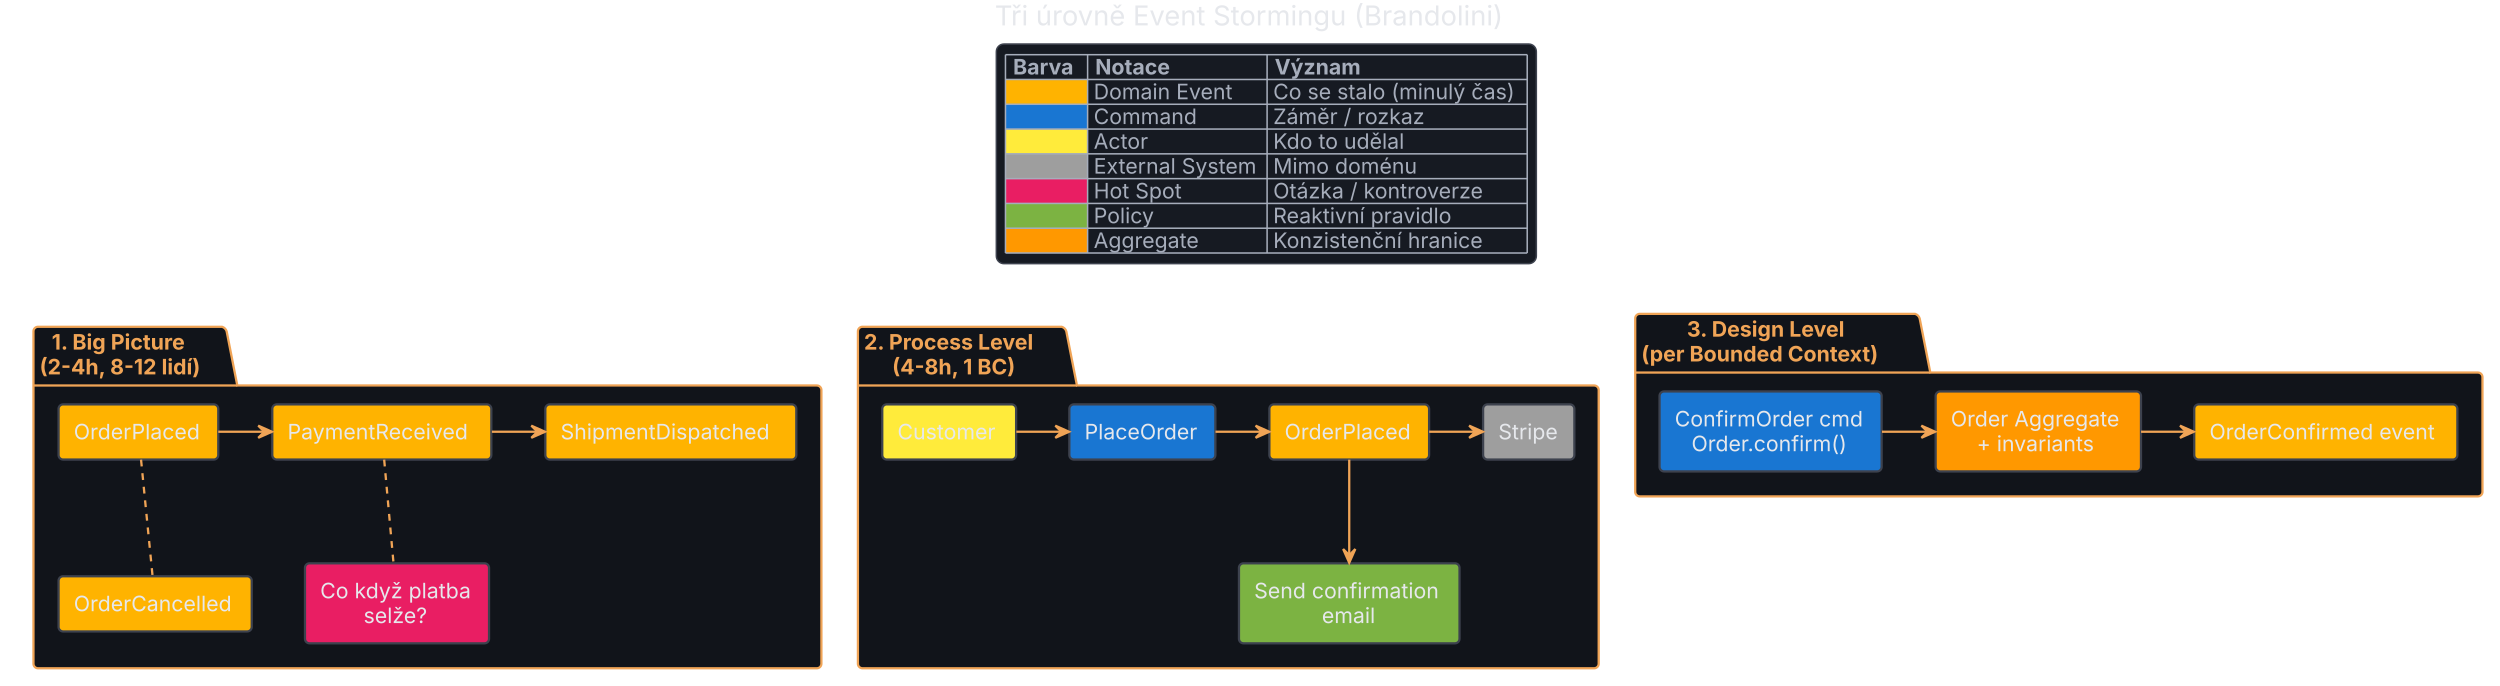
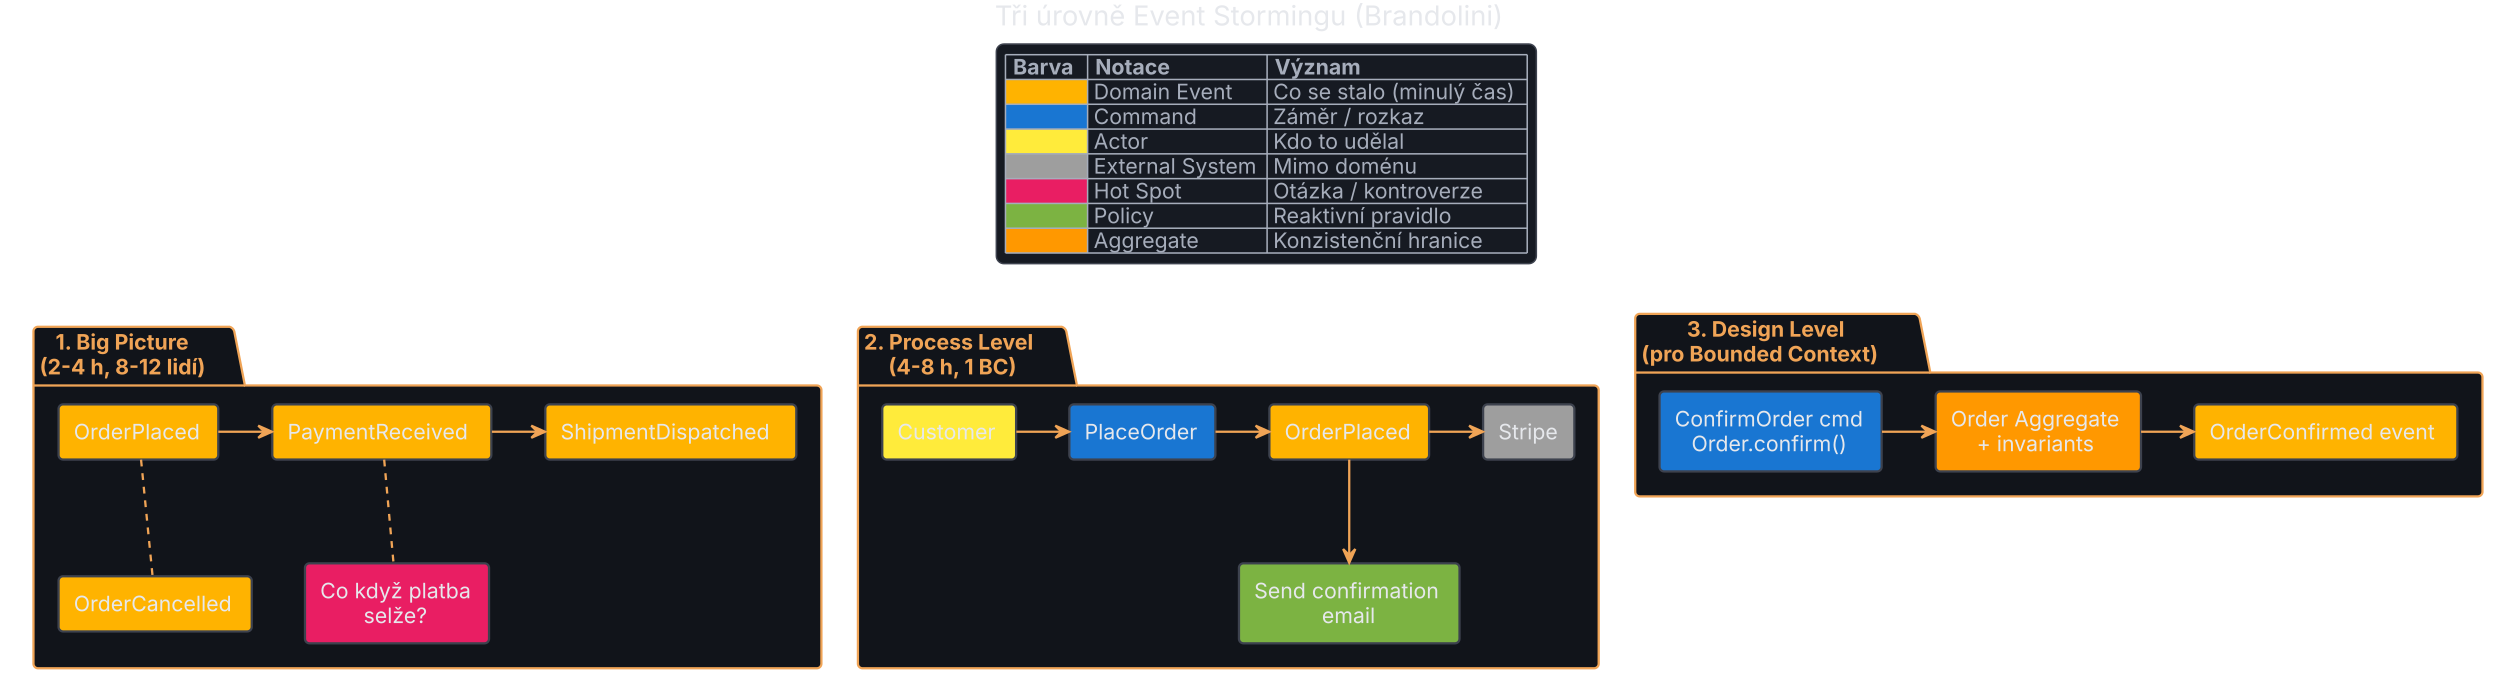
<svg xmlns="http://www.w3.org/2000/svg" contentScriptType="application/ecmascript" contentStyleType="text/css" height="704.688px" preserveAspectRatio="none" style="width:2568px;height:704px;background:#11141A;" version="1.1" viewBox="0 0 2568 704" width="2568.75px" zoomAndPan="magnify">
  <defs />
  <g>
    <text fill="#E6E8EC" font-family="Inter, ui-sans-serif, system-ui, -apple-system, sans-serif" font-size="28.125" lengthAdjust="spacingAndGlyphs" textLength="559.375" x="1021.875" y="26.106">Tři úrovně Event Stormingu (Brandolini)</text>
    <rect fill="#161A22" height="225.586" rx="7.812" ry="7.812" style="stroke: #3D424E; stroke-width: 1.562;" width="554.688" x="1023.438" y="45.239" />
    <text fill="#A6ADBB" font-family="Inter, ui-sans-serif, system-ui, -apple-system, sans-serif" font-size="21.875" font-weight="bold" lengthAdjust="spacingAndGlyphs" textLength="68.75" x="1040.625" y="76.482">Barva</text>
    <text fill="#A6ADBB" font-family="Inter, ui-sans-serif, system-ui, -apple-system, sans-serif" font-size="21.875" font-weight="bold" lengthAdjust="spacingAndGlyphs" textLength="85.938" x="1125" y="76.482">Notace</text>
    <text fill="#A6ADBB" font-family="Inter, ui-sans-serif, system-ui, -apple-system, sans-serif" font-size="21.875" font-weight="bold" lengthAdjust="spacingAndGlyphs" textLength="96.875" x="1309.375" y="76.482">Význam</text>
    <rect fill="#FFB300" height="25.464" style="stroke: none; stroke-width: 1.562;" width="84.375" x="1032.812" y="81.641" />
    <text fill="#A6ADBB" font-family="Inter, ui-sans-serif, system-ui, -apple-system, sans-serif" font-size="21.875" lengthAdjust="spacingAndGlyphs" textLength="0" x="1039.062" y="101.945" />
    <text fill="#A6ADBB" font-family="Inter, ui-sans-serif, system-ui, -apple-system, sans-serif" font-size="21.875" lengthAdjust="spacingAndGlyphs" textLength="150" x="1123.438" y="101.945">Domain Event</text>
    <text fill="#A6ADBB" font-family="Inter, ui-sans-serif, system-ui, -apple-system, sans-serif" font-size="21.875" lengthAdjust="spacingAndGlyphs" textLength="254.688" x="1307.812" y="101.945">Co se stalo (minulý čas)</text>
    <rect fill="#1976D2" height="25.464" style="stroke: none; stroke-width: 1.562;" width="84.375" x="1032.812" y="107.105" />
    <text fill="#A6ADBB" font-family="Inter, ui-sans-serif, system-ui, -apple-system, sans-serif" font-size="21.875" lengthAdjust="spacingAndGlyphs" textLength="0" x="1039.062" y="127.409" />
    <text fill="#A6ADBB" font-family="Inter, ui-sans-serif, system-ui, -apple-system, sans-serif" font-size="21.875" lengthAdjust="spacingAndGlyphs" textLength="110.938" x="1123.438" y="127.409">Command</text>
    <text fill="#A6ADBB" font-family="Inter, ui-sans-serif, system-ui, -apple-system, sans-serif" font-size="21.875" lengthAdjust="spacingAndGlyphs" textLength="162.5" x="1307.812" y="127.409">Záměr / rozkaz</text>
    <rect fill="#FFEB3B" height="25.464" style="stroke: none; stroke-width: 1.562;" width="84.375" x="1032.812" y="132.568" />
    <text fill="#A6ADBB" font-family="Inter, ui-sans-serif, system-ui, -apple-system, sans-serif" font-size="21.875" lengthAdjust="spacingAndGlyphs" textLength="0" x="1039.062" y="152.873" />
    <text fill="#A6ADBB" font-family="Inter, ui-sans-serif, system-ui, -apple-system, sans-serif" font-size="21.875" lengthAdjust="spacingAndGlyphs" textLength="56.25" x="1123.438" y="152.873">Actor</text>
    <text fill="#A6ADBB" font-family="Inter, ui-sans-serif, system-ui, -apple-system, sans-serif" font-size="21.875" lengthAdjust="spacingAndGlyphs" textLength="140.625" x="1307.812" y="152.873">Kdo to udělal</text>
    <rect fill="#9E9E9E" height="25.464" style="stroke: none; stroke-width: 1.562;" width="84.375" x="1032.812" y="158.032" />
    <text fill="#A6ADBB" font-family="Inter, ui-sans-serif, system-ui, -apple-system, sans-serif" font-size="21.875" lengthAdjust="spacingAndGlyphs" textLength="0" x="1039.062" y="178.337" />
    <text fill="#A6ADBB" font-family="Inter, ui-sans-serif, system-ui, -apple-system, sans-serif" font-size="21.875" lengthAdjust="spacingAndGlyphs" textLength="171.875" x="1123.438" y="178.337">External System</text>
    <text fill="#A6ADBB" font-family="Inter, ui-sans-serif, system-ui, -apple-system, sans-serif" font-size="21.875" lengthAdjust="spacingAndGlyphs" textLength="154.688" x="1307.812" y="178.337">Mimo doménu</text>
    <rect fill="#E91E63" height="25.464" style="stroke: none; stroke-width: 1.562;" width="84.375" x="1032.812" y="183.496" />
    <text fill="#A6ADBB" font-family="Inter, ui-sans-serif, system-ui, -apple-system, sans-serif" font-size="21.875" lengthAdjust="spacingAndGlyphs" textLength="0" x="1039.062" y="203.801" />
    <text fill="#A6ADBB" font-family="Inter, ui-sans-serif, system-ui, -apple-system, sans-serif" font-size="21.875" lengthAdjust="spacingAndGlyphs" textLength="93.75" x="1123.438" y="203.801">Hot Spot</text>
    <text fill="#A6ADBB" font-family="Inter, ui-sans-serif, system-ui, -apple-system, sans-serif" font-size="21.875" lengthAdjust="spacingAndGlyphs" textLength="225" x="1307.812" y="203.801">Otázka / kontroverze</text>
    <rect fill="#7CB342" height="25.464" style="stroke: none; stroke-width: 1.562;" width="84.375" x="1032.812" y="208.96" />
    <text fill="#A6ADBB" font-family="Inter, ui-sans-serif, system-ui, -apple-system, sans-serif" font-size="21.875" lengthAdjust="spacingAndGlyphs" textLength="0" x="1039.062" y="229.265" />
    <text fill="#A6ADBB" font-family="Inter, ui-sans-serif, system-ui, -apple-system, sans-serif" font-size="21.875" lengthAdjust="spacingAndGlyphs" textLength="60.938" x="1123.438" y="229.265">Policy</text>
    <text fill="#A6ADBB" font-family="Inter, ui-sans-serif, system-ui, -apple-system, sans-serif" font-size="21.875" lengthAdjust="spacingAndGlyphs" textLength="185.938" x="1307.812" y="229.265">Reaktivní pravidlo</text>
    <rect fill="#FF9800" height="25.464" style="stroke: none; stroke-width: 1.562;" width="84.375" x="1032.812" y="234.424" />
    <text fill="#A6ADBB" font-family="Inter, ui-sans-serif, system-ui, -apple-system, sans-serif" font-size="21.875" lengthAdjust="spacingAndGlyphs" textLength="0" x="1039.062" y="254.729" />
    <text fill="#A6ADBB" font-family="Inter, ui-sans-serif, system-ui, -apple-system, sans-serif" font-size="21.875" lengthAdjust="spacingAndGlyphs" textLength="112.5" x="1123.438" y="254.729">Aggregate</text>
    <text fill="#A6ADBB" font-family="Inter, ui-sans-serif, system-ui, -apple-system, sans-serif" font-size="21.875" lengthAdjust="spacingAndGlyphs" textLength="225" x="1307.812" y="254.729">Konzistenční hranice</text>
    <line style="stroke: #A6ADBB; stroke-width: 1.562;" x1="1032.812" x2="1568.75" y1="56.177" y2="56.177" />
    <line style="stroke: #A6ADBB; stroke-width: 1.562;" x1="1032.812" x2="1568.75" y1="81.641" y2="81.641" />
    <line style="stroke: #A6ADBB; stroke-width: 1.562;" x1="1032.812" x2="1568.75" y1="107.105" y2="107.105" />
    <line style="stroke: #A6ADBB; stroke-width: 1.562;" x1="1032.812" x2="1568.75" y1="132.568" y2="132.568" />
    <line style="stroke: #A6ADBB; stroke-width: 1.562;" x1="1032.812" x2="1568.75" y1="158.032" y2="158.032" />
    <line style="stroke: #A6ADBB; stroke-width: 1.562;" x1="1032.812" x2="1568.75" y1="183.496" y2="183.496" />
    <line style="stroke: #A6ADBB; stroke-width: 1.562;" x1="1032.812" x2="1568.75" y1="208.96" y2="208.96" />
    <line style="stroke: #A6ADBB; stroke-width: 1.562;" x1="1032.812" x2="1568.75" y1="234.424" y2="234.424" />
    <line style="stroke: #A6ADBB; stroke-width: 1.562;" x1="1032.812" x2="1568.75" y1="259.888" y2="259.888" />
    <line style="stroke: #A6ADBB; stroke-width: 1.562;" x1="1032.812" x2="1032.812" y1="56.177" y2="259.888" />
    <line style="stroke: #A6ADBB; stroke-width: 1.562;" x1="1117.188" x2="1117.188" y1="56.177" y2="259.888" />
    <line style="stroke: #A6ADBB; stroke-width: 1.562;" x1="1301.562" x2="1301.562" y1="56.177" y2="259.888" />
    <line style="stroke: #A6ADBB; stroke-width: 1.562;" x1="1568.75" x2="1568.75" y1="56.177" y2="259.888" />
-     <path d="M39.062,335.669 L228.125,335.669 A7.031,7.031 0 0 1 232.812,340.356 L243.75,395.972 L839.062,395.972 A4.688,4.688 0 0 1 843.75,400.659 L843.75,681.763 A4.688,4.688 0 0 1 839.062,686.45 L39.062,686.45 A4.688,4.688 0 0 1 34.375,681.763 L34.375,340.356 A4.688,4.688 0 0 1 39.062,335.669 " fill="#11141A" style="stroke: #F0A456; stroke-width: 2.344;" />
-     <line style="stroke: #F0A456; stroke-width: 2.344;" x1="34.375" x2="243.75" y1="395.972" y2="395.972" />
-     <text fill="#F0A456" font-family="Inter, ui-sans-serif, system-ui, -apple-system, sans-serif" font-size="21.875" font-weight="bold" lengthAdjust="spacingAndGlyphs" textLength="164.062" x="53.125" y="359.099">1. Big Picture</text>
-     <text fill="#F0A456" font-family="Inter, ui-sans-serif, system-ui, -apple-system, sans-serif" font-size="21.875" font-weight="bold" lengthAdjust="spacingAndGlyphs" textLength="189.062" x="40.625" y="384.563">(2-4h, 8-12 lidí)</text>
+     <path d="M39.062,335.669 L235.938,335.669 A7.031,7.031 0 0 1 240.625,340.356 L251.562,395.972 L839.062,395.972 A4.688,4.688 0 0 1 843.75,400.659 L843.75,681.763 A4.688,4.688 0 0 1 839.062,686.45 L39.062,686.45 A4.688,4.688 0 0 1 34.375,681.763 L34.375,340.356 A4.688,4.688 0 0 1 39.062,335.669 " fill="#11141A" style="stroke: #F0A456; stroke-width: 2.344;" />
+     <line style="stroke: #F0A456; stroke-width: 2.344;" x1="34.375" x2="251.562" y1="395.972" y2="395.972" />
+     <text fill="#F0A456" font-family="Inter, ui-sans-serif, system-ui, -apple-system, sans-serif" font-size="21.875" font-weight="bold" lengthAdjust="spacingAndGlyphs" textLength="164.062" x="57.031" y="359.099">1. Big Picture</text>
+     <text fill="#F0A456" font-family="Inter, ui-sans-serif, system-ui, -apple-system, sans-serif" font-size="21.875" font-weight="bold" lengthAdjust="spacingAndGlyphs" textLength="196.875" x="40.625" y="384.563">(2-4 h, 8-12 lidí)</text>
    <path d="M885.938,335.669 L1090.625,335.669 A7.031,7.031 0 0 1 1095.312,340.356 L1106.25,395.972 L1637.5,395.972 A4.688,4.688 0 0 1 1642.188,400.659 L1642.188,681.763 A4.688,4.688 0 0 1 1637.5,686.45 L885.938,686.45 A4.688,4.688 0 0 1 881.25,681.763 L881.25,340.356 A4.688,4.688 0 0 1 885.938,335.669 " fill="#11141A" style="stroke: #F0A456; stroke-width: 2.344;" />
    <line style="stroke: #F0A456; stroke-width: 2.344;" x1="881.25" x2="1106.25" y1="395.972" y2="395.972" />
    <text fill="#F0A456" font-family="Inter, ui-sans-serif, system-ui, -apple-system, sans-serif" font-size="21.875" font-weight="bold" lengthAdjust="spacingAndGlyphs" textLength="204.688" x="887.5" y="359.099">2. Process Level</text>
-     <text fill="#F0A456" font-family="Inter, ui-sans-serif, system-ui, -apple-system, sans-serif" font-size="21.875" font-weight="bold" lengthAdjust="spacingAndGlyphs" textLength="146.875" x="916.406" y="384.563">(4-8h, 1 BC)</text>
+     <text fill="#F0A456" font-family="Inter, ui-sans-serif, system-ui, -apple-system, sans-serif" font-size="21.875" font-weight="bold" lengthAdjust="spacingAndGlyphs" textLength="154.688" x="912.5" y="384.563">(4-8 h, 1 BC)</text>
    <path d="M1684.375,322.388 L1967.188,322.388 A7.031,7.031 0 0 1 1971.875,327.075 L1982.812,382.69 L2545.312,382.69 A4.688,4.688 0 0 1 2550,387.378 L2550,505.2 A4.688,4.688 0 0 1 2545.312,509.888 L1684.375,509.888 A4.688,4.688 0 0 1 1679.688,505.2 L1679.688,327.075 A4.688,4.688 0 0 1 1684.375,322.388 " fill="#11141A" style="stroke: #F0A456; stroke-width: 2.344;" />
    <line style="stroke: #F0A456; stroke-width: 2.344;" x1="1679.688" x2="1982.812" y1="382.69" y2="382.69" />
    <text fill="#F0A456" font-family="Inter, ui-sans-serif, system-ui, -apple-system, sans-serif" font-size="21.875" font-weight="bold" lengthAdjust="spacingAndGlyphs" textLength="189.062" x="1732.812" y="345.818">3. Design Level</text>
-     <text fill="#F0A456" font-family="Inter, ui-sans-serif, system-ui, -apple-system, sans-serif" font-size="21.875" font-weight="bold" lengthAdjust="spacingAndGlyphs" textLength="282.812" x="1685.938" y="371.281">(per Bounded Context)</text>
+     <text fill="#F0A456" font-family="Inter, ui-sans-serif, system-ui, -apple-system, sans-serif" font-size="21.875" font-weight="bold" lengthAdjust="spacingAndGlyphs" textLength="282.812" x="1685.938" y="371.281">(pro Bounded Context)</text>
    <rect fill="#FFB300" height="56.714" rx="4.688" ry="4.688" style="stroke: #3D424E; stroke-width: 2.344;" width="164.062" x="60.156" y="415.356" />
    <text fill="#E6E8EC" font-family="Inter, ui-sans-serif, system-ui, -apple-system, sans-serif" font-size="21.875" lengthAdjust="spacingAndGlyphs" textLength="132.812" x="75.781" y="451.286">OrderPlaced</text>
    <rect fill="#FFB300" height="56.714" rx="4.688" ry="4.688" style="stroke: #3D424E; stroke-width: 2.344;" width="225" x="279.688" y="415.356" />
    <text fill="#E6E8EC" font-family="Inter, ui-sans-serif, system-ui, -apple-system, sans-serif" font-size="21.875" lengthAdjust="spacingAndGlyphs" textLength="193.75" x="295.312" y="451.286">PaymentReceived</text>
    <rect fill="#FFB300" height="56.714" rx="4.688" ry="4.688" style="stroke: #3D424E; stroke-width: 2.344;" width="257.812" x="560.156" y="415.356" />
    <text fill="#E6E8EC" font-family="Inter, ui-sans-serif, system-ui, -apple-system, sans-serif" font-size="21.875" lengthAdjust="spacingAndGlyphs" textLength="226.562" x="575.781" y="451.286">ShipmentDispatched</text>
    <rect fill="#FFB300" height="56.714" rx="4.688" ry="4.688" style="stroke: #3D424E; stroke-width: 2.344;" width="198.438" x="60.156" y="591.919" />
    <text fill="#E6E8EC" font-family="Inter, ui-sans-serif, system-ui, -apple-system, sans-serif" font-size="21.875" lengthAdjust="spacingAndGlyphs" textLength="167.188" x="75.781" y="627.849">OrderCancelled</text>
    <rect fill="#E91E63" height="82.178" rx="4.688" ry="4.688" style="stroke: #3D424E; stroke-width: 2.344;" width="189.062" x="313.281" y="578.638" />
    <text fill="#E6E8EC" font-family="Inter, ui-sans-serif, system-ui, -apple-system, sans-serif" font-size="21.875" lengthAdjust="spacingAndGlyphs" textLength="157.812" x="328.906" y="614.568">Co když platba</text>
    <text fill="#E6E8EC" font-family="Inter, ui-sans-serif, system-ui, -apple-system, sans-serif" font-size="21.875" lengthAdjust="spacingAndGlyphs" textLength="68.75" x="373.438" y="640.031">selže?</text>
    <rect fill="#FFEB3B" height="56.714" rx="4.688" ry="4.688" style="stroke: #3D424E; stroke-width: 2.344;" width="137.5" x="906.25" y="415.356" />
    <text fill="#E6E8EC" font-family="Inter, ui-sans-serif, system-ui, -apple-system, sans-serif" font-size="21.875" lengthAdjust="spacingAndGlyphs" textLength="106.25" x="921.875" y="451.286">Customer</text>
    <rect fill="#1976D2" height="56.714" rx="4.688" ry="4.688" style="stroke: #3D424E; stroke-width: 2.344;" width="150" x="1098.438" y="415.356" />
    <text fill="#E6E8EC" font-family="Inter, ui-sans-serif, system-ui, -apple-system, sans-serif" font-size="21.875" lengthAdjust="spacingAndGlyphs" textLength="118.75" x="1114.062" y="451.286">PlaceOrder</text>
    <rect fill="#FFB300" height="56.714" rx="4.688" ry="4.688" style="stroke: #3D424E; stroke-width: 2.344;" width="164.062" x="1303.906" y="415.356" />
    <text fill="#E6E8EC" font-family="Inter, ui-sans-serif, system-ui, -apple-system, sans-serif" font-size="21.875" lengthAdjust="spacingAndGlyphs" textLength="132.812" x="1319.531" y="451.286">OrderPlaced</text>
    <rect fill="#7CB342" height="82.178" rx="4.688" ry="4.688" style="stroke: #3D424E; stroke-width: 2.344;" width="226.562" x="1272.656" y="578.638" />
    <text fill="#E6E8EC" font-family="Inter, ui-sans-serif, system-ui, -apple-system, sans-serif" font-size="21.875" lengthAdjust="spacingAndGlyphs" textLength="195.312" x="1288.281" y="614.568">Send confirmation</text>
    <text fill="#E6E8EC" font-family="Inter, ui-sans-serif, system-ui, -apple-system, sans-serif" font-size="21.875" lengthAdjust="spacingAndGlyphs" textLength="56.25" x="1357.812" y="640.031">email</text>
    <rect fill="#9E9E9E" height="56.714" rx="4.688" ry="4.688" style="stroke: #3D424E; stroke-width: 2.344;" width="93.75" x="1523.438" y="415.356" />
    <text fill="#E6E8EC" font-family="Inter, ui-sans-serif, system-ui, -apple-system, sans-serif" font-size="21.875" lengthAdjust="spacingAndGlyphs" textLength="62.5" x="1539.062" y="451.286">Stripe</text>
    <rect fill="#FF9800" height="82.178" rx="4.688" ry="4.688" style="stroke: #3D424E; stroke-width: 2.344;" width="210.938" x="1988.281" y="402.075" />
    <text fill="#E6E8EC" font-family="Inter, ui-sans-serif, system-ui, -apple-system, sans-serif" font-size="21.875" lengthAdjust="spacingAndGlyphs" textLength="179.688" x="2003.906" y="438.005">Order Aggregate</text>
    <text fill="#E6E8EC" font-family="Inter, ui-sans-serif, system-ui, -apple-system, sans-serif" font-size="21.875" lengthAdjust="spacingAndGlyphs" textLength="126.562" x="2030.469" y="463.469">+ invariants</text>
    <rect fill="#1976D2" height="82.178" rx="4.688" ry="4.688" style="stroke: #3D424E; stroke-width: 2.344;" width="228.125" x="1704.688" y="402.075" />
    <text fill="#E6E8EC" font-family="Inter, ui-sans-serif, system-ui, -apple-system, sans-serif" font-size="21.875" lengthAdjust="spacingAndGlyphs" textLength="196.875" x="1720.312" y="438.005">ConfirmOrder cmd</text>
    <text fill="#E6E8EC" font-family="Inter, ui-sans-serif, system-ui, -apple-system, sans-serif" font-size="21.875" lengthAdjust="spacingAndGlyphs" textLength="162.5" x="1737.5" y="463.469">Order.confirm()</text>
    <rect fill="#FFB300" height="56.714" rx="4.688" ry="4.688" style="stroke: #3D424E; stroke-width: 2.344;" width="270.312" x="2253.906" y="415.356" />
    <text fill="#E6E8EC" font-family="Inter, ui-sans-serif, system-ui, -apple-system, sans-serif" font-size="21.875" lengthAdjust="spacingAndGlyphs" textLength="239.062" x="2269.531" y="451.286">OrderConfirmed event</text>
    <path d="M224.219,443.481 C239.859,443.481 255.516,443.481 271.156,443.481 " fill="none" id="e1-&gt;e2" style="stroke: #F0A456; stroke-width: 2.344;" />
    <polygon fill="#F0A456" points="279.328,443.481,265.266,437.231,271.516,443.481,265.266,449.731,279.328,443.481" style="stroke: #F0A456; stroke-width: 2.344;" />
    <path d="M505.25,443.481 C520.75,443.481 536.234,443.481 551.719,443.481 " fill="none" id="e2-&gt;e3" style="stroke: #F0A456; stroke-width: 2.344;" />
    <polygon fill="#F0A456" points="559.828,443.481,545.766,437.231,552.016,443.481,545.766,449.731,559.828,443.481" style="stroke: #F0A456; stroke-width: 2.344;" />
    <path d="M394.625,472.138 C397.188,500.528 401.234,545.45 404.172,578.044 " fill="none" id="e2-h1" style="stroke: #F0A456; stroke-width: 2.344; stroke-dasharray: 7.0,7.0;" />
    <path d="M144.875,472.138 C148.109,504.731 153.484,559.075 156.703,591.575 " fill="none" id="e1-e4" style="stroke: #F0A456; stroke-width: 2.344; stroke-dasharray: 7.0,7.0;" />
    <path d="M1043.984,443.481 C1059.344,443.481 1074.703,443.481 1090.062,443.481 " fill="none" id="a1-&gt;c1" style="stroke: #F0A456; stroke-width: 2.344;" />
    <polygon fill="#F0A456" points="1098.094,443.481,1084.031,437.231,1090.281,443.481,1084.031,449.731,1098.094,443.481" style="stroke: #F0A456; stroke-width: 2.344;" />
    <path d="M1248.562,443.481 C1264.25,443.481 1279.938,443.481 1295.625,443.481 " fill="none" id="c1-&gt;e5" style="stroke: #F0A456; stroke-width: 2.344;" />
    <polygon fill="#F0A456" points="1303.828,443.481,1289.766,437.231,1296.016,443.481,1289.766,449.731,1303.828,443.481" style="stroke: #F0A456; stroke-width: 2.344;" />
    <path d="M1385.938,472.138 C1385.938,498.31 1385.938,538.528 1385.938,570.185 " fill="none" id="e5-&gt;p1" style="stroke: #F0A456; stroke-width: 2.344;" />
    <polygon fill="#F0A456" points="1385.938,578.044,1392.188,563.981,1385.938,570.231,1379.688,563.981,1385.938,578.044" style="stroke: #F0A456; stroke-width: 2.344;" />
    <path d="M1468.047,443.481 C1483.688,443.481 1499.344,443.481 1514.984,443.481 " fill="none" id="e5-&gt;ext1" style="stroke: #F0A456; stroke-width: 2.344;" />
    <polygon fill="#F0A456" points="1523.172,443.481,1509.109,437.231,1515.359,443.481,1509.109,449.731,1523.172,443.481" style="stroke: #F0A456; stroke-width: 2.344;" />
    <path d="M1933.156,443.481 C1948.641,443.481 1964.141,443.481 1979.625,443.481 " fill="none" id="cmd1-&gt;ag1" style="stroke: #F0A456; stroke-width: 2.344;" />
    <polygon fill="#F0A456" points="1987.734,443.481,1973.672,437.231,1979.922,443.481,1973.672,449.731,1987.734,443.481" style="stroke: #F0A456; stroke-width: 2.344;" />
    <path d="M2199.297,443.481 C2214.656,443.481 2230.016,443.481 2245.375,443.481 " fill="none" id="ag1-&gt;e6" style="stroke: #F0A456; stroke-width: 2.344;" />
    <polygon fill="#F0A456" points="2253.406,443.481,2239.344,437.231,2245.594,443.481,2239.344,449.731,2253.406,443.481" style="stroke: #F0A456; stroke-width: 2.344;" />
  </g>
</svg>
